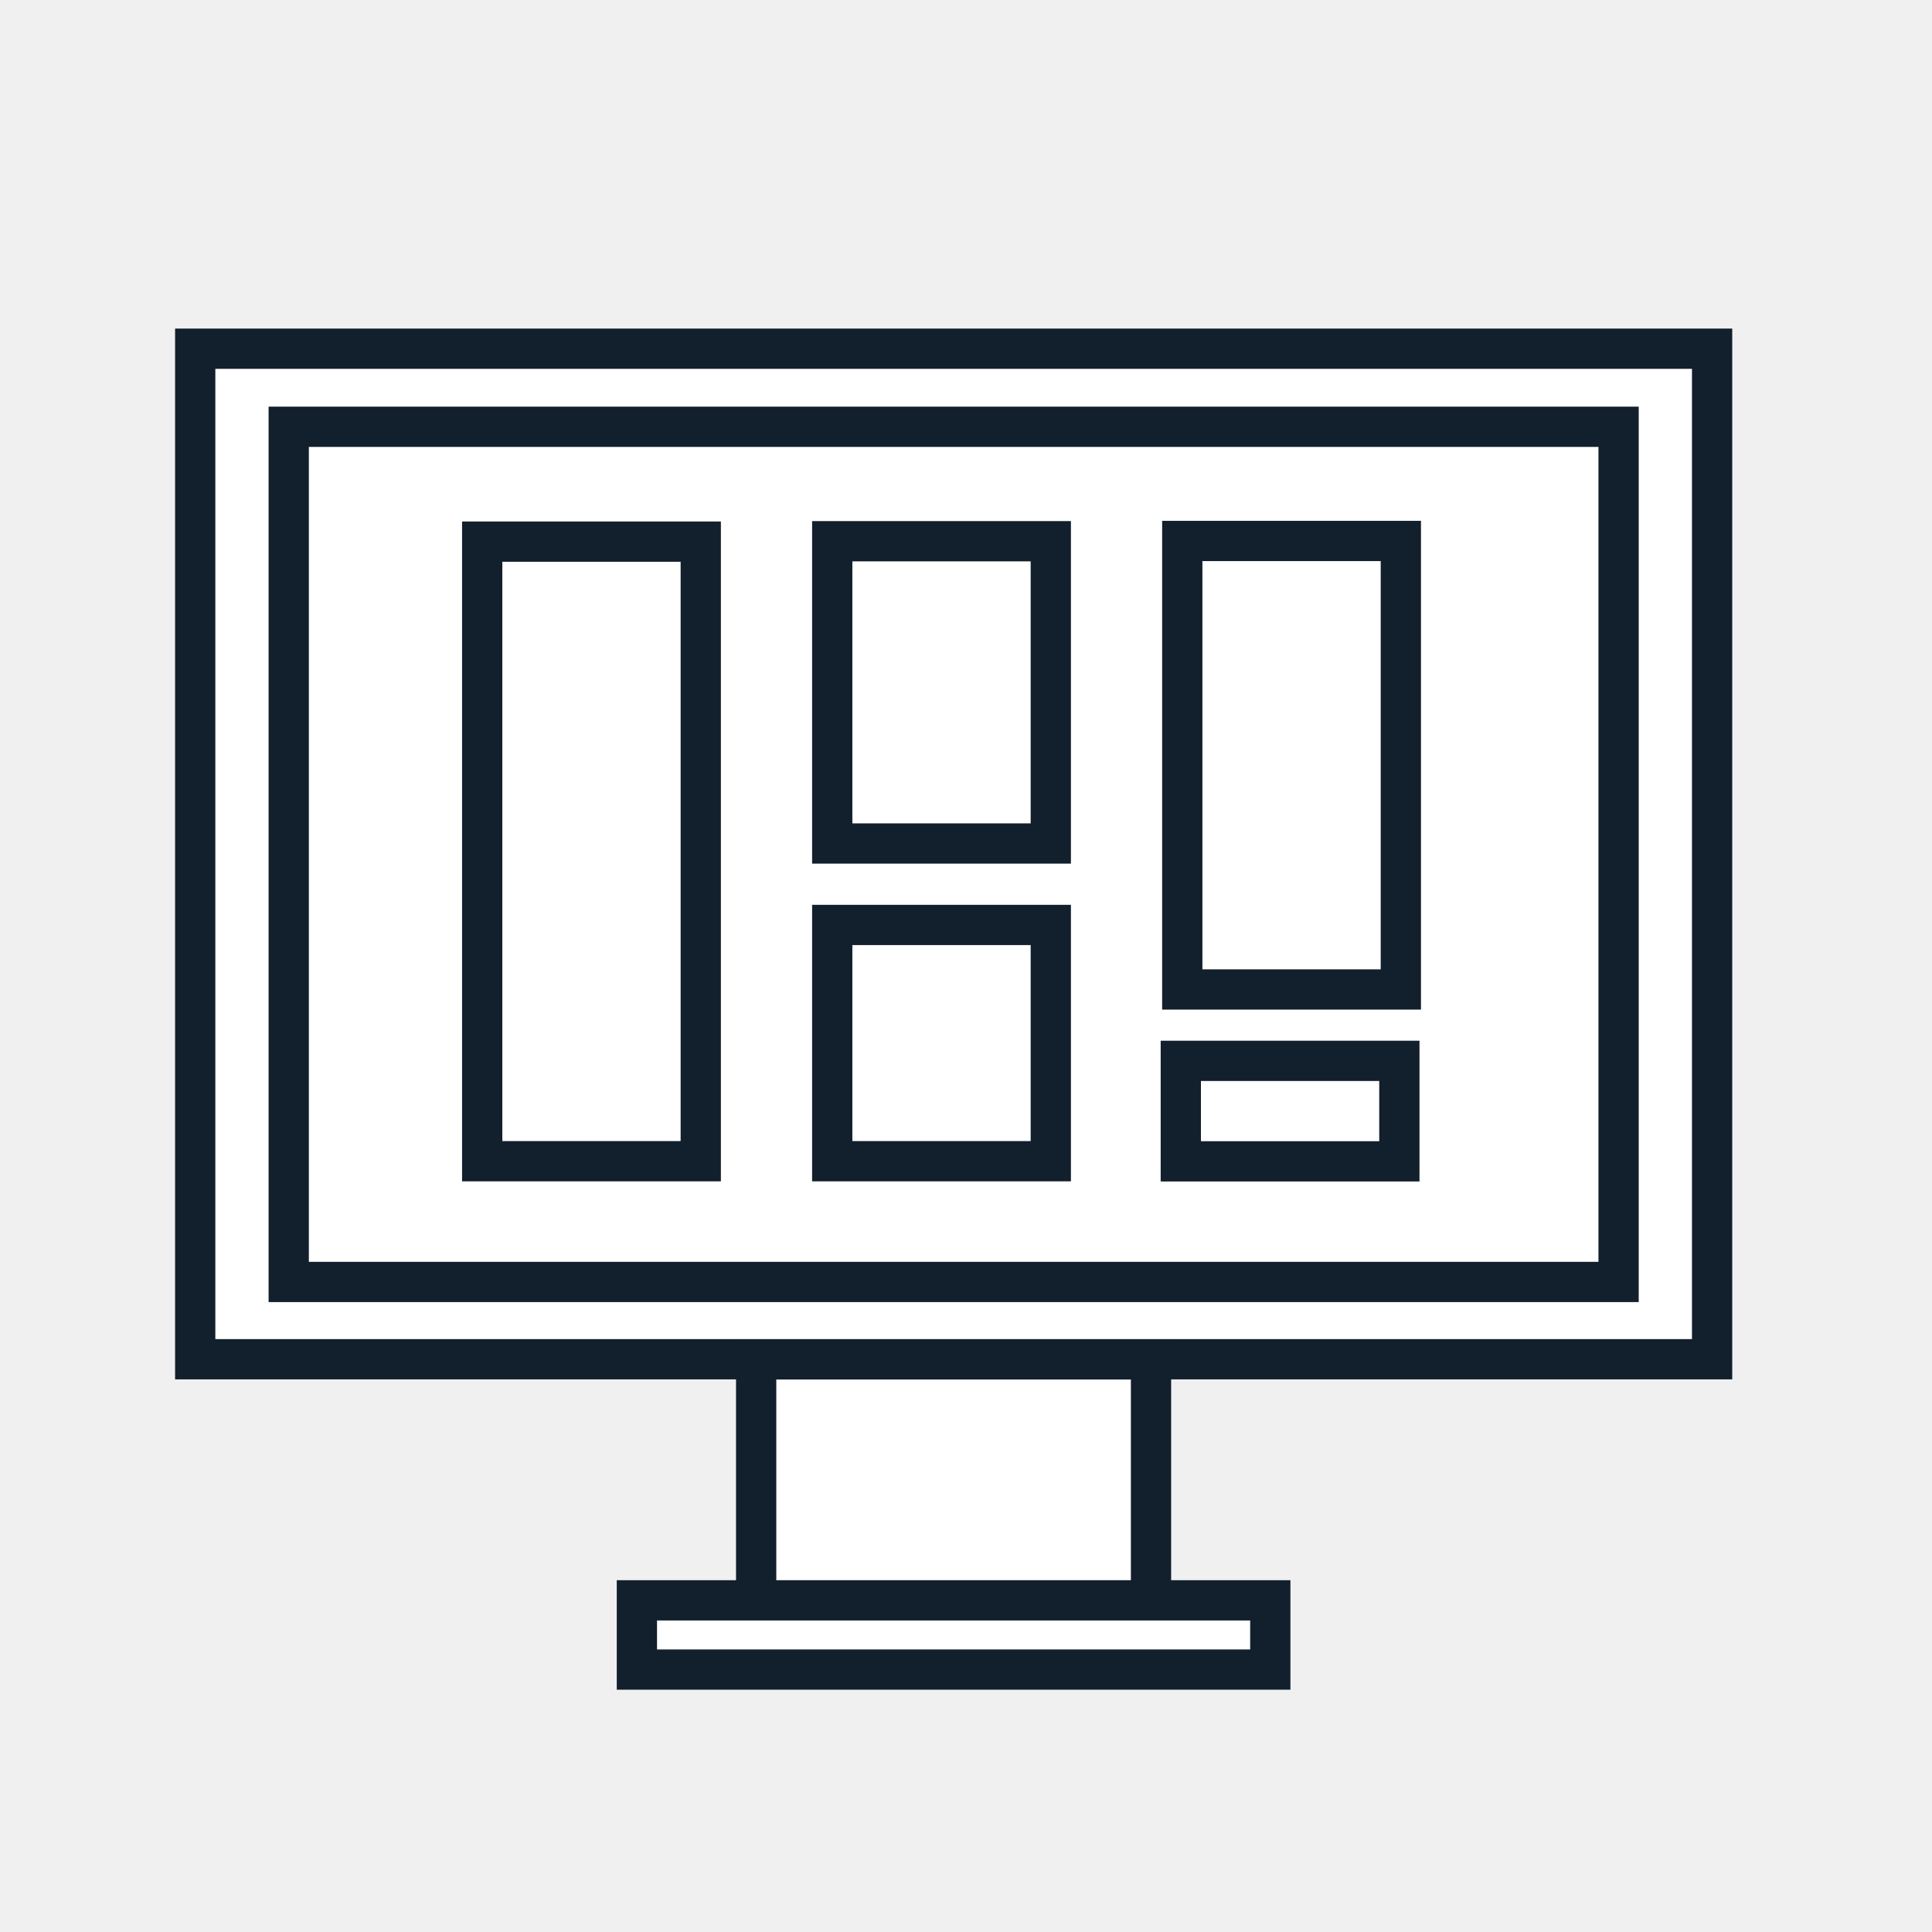
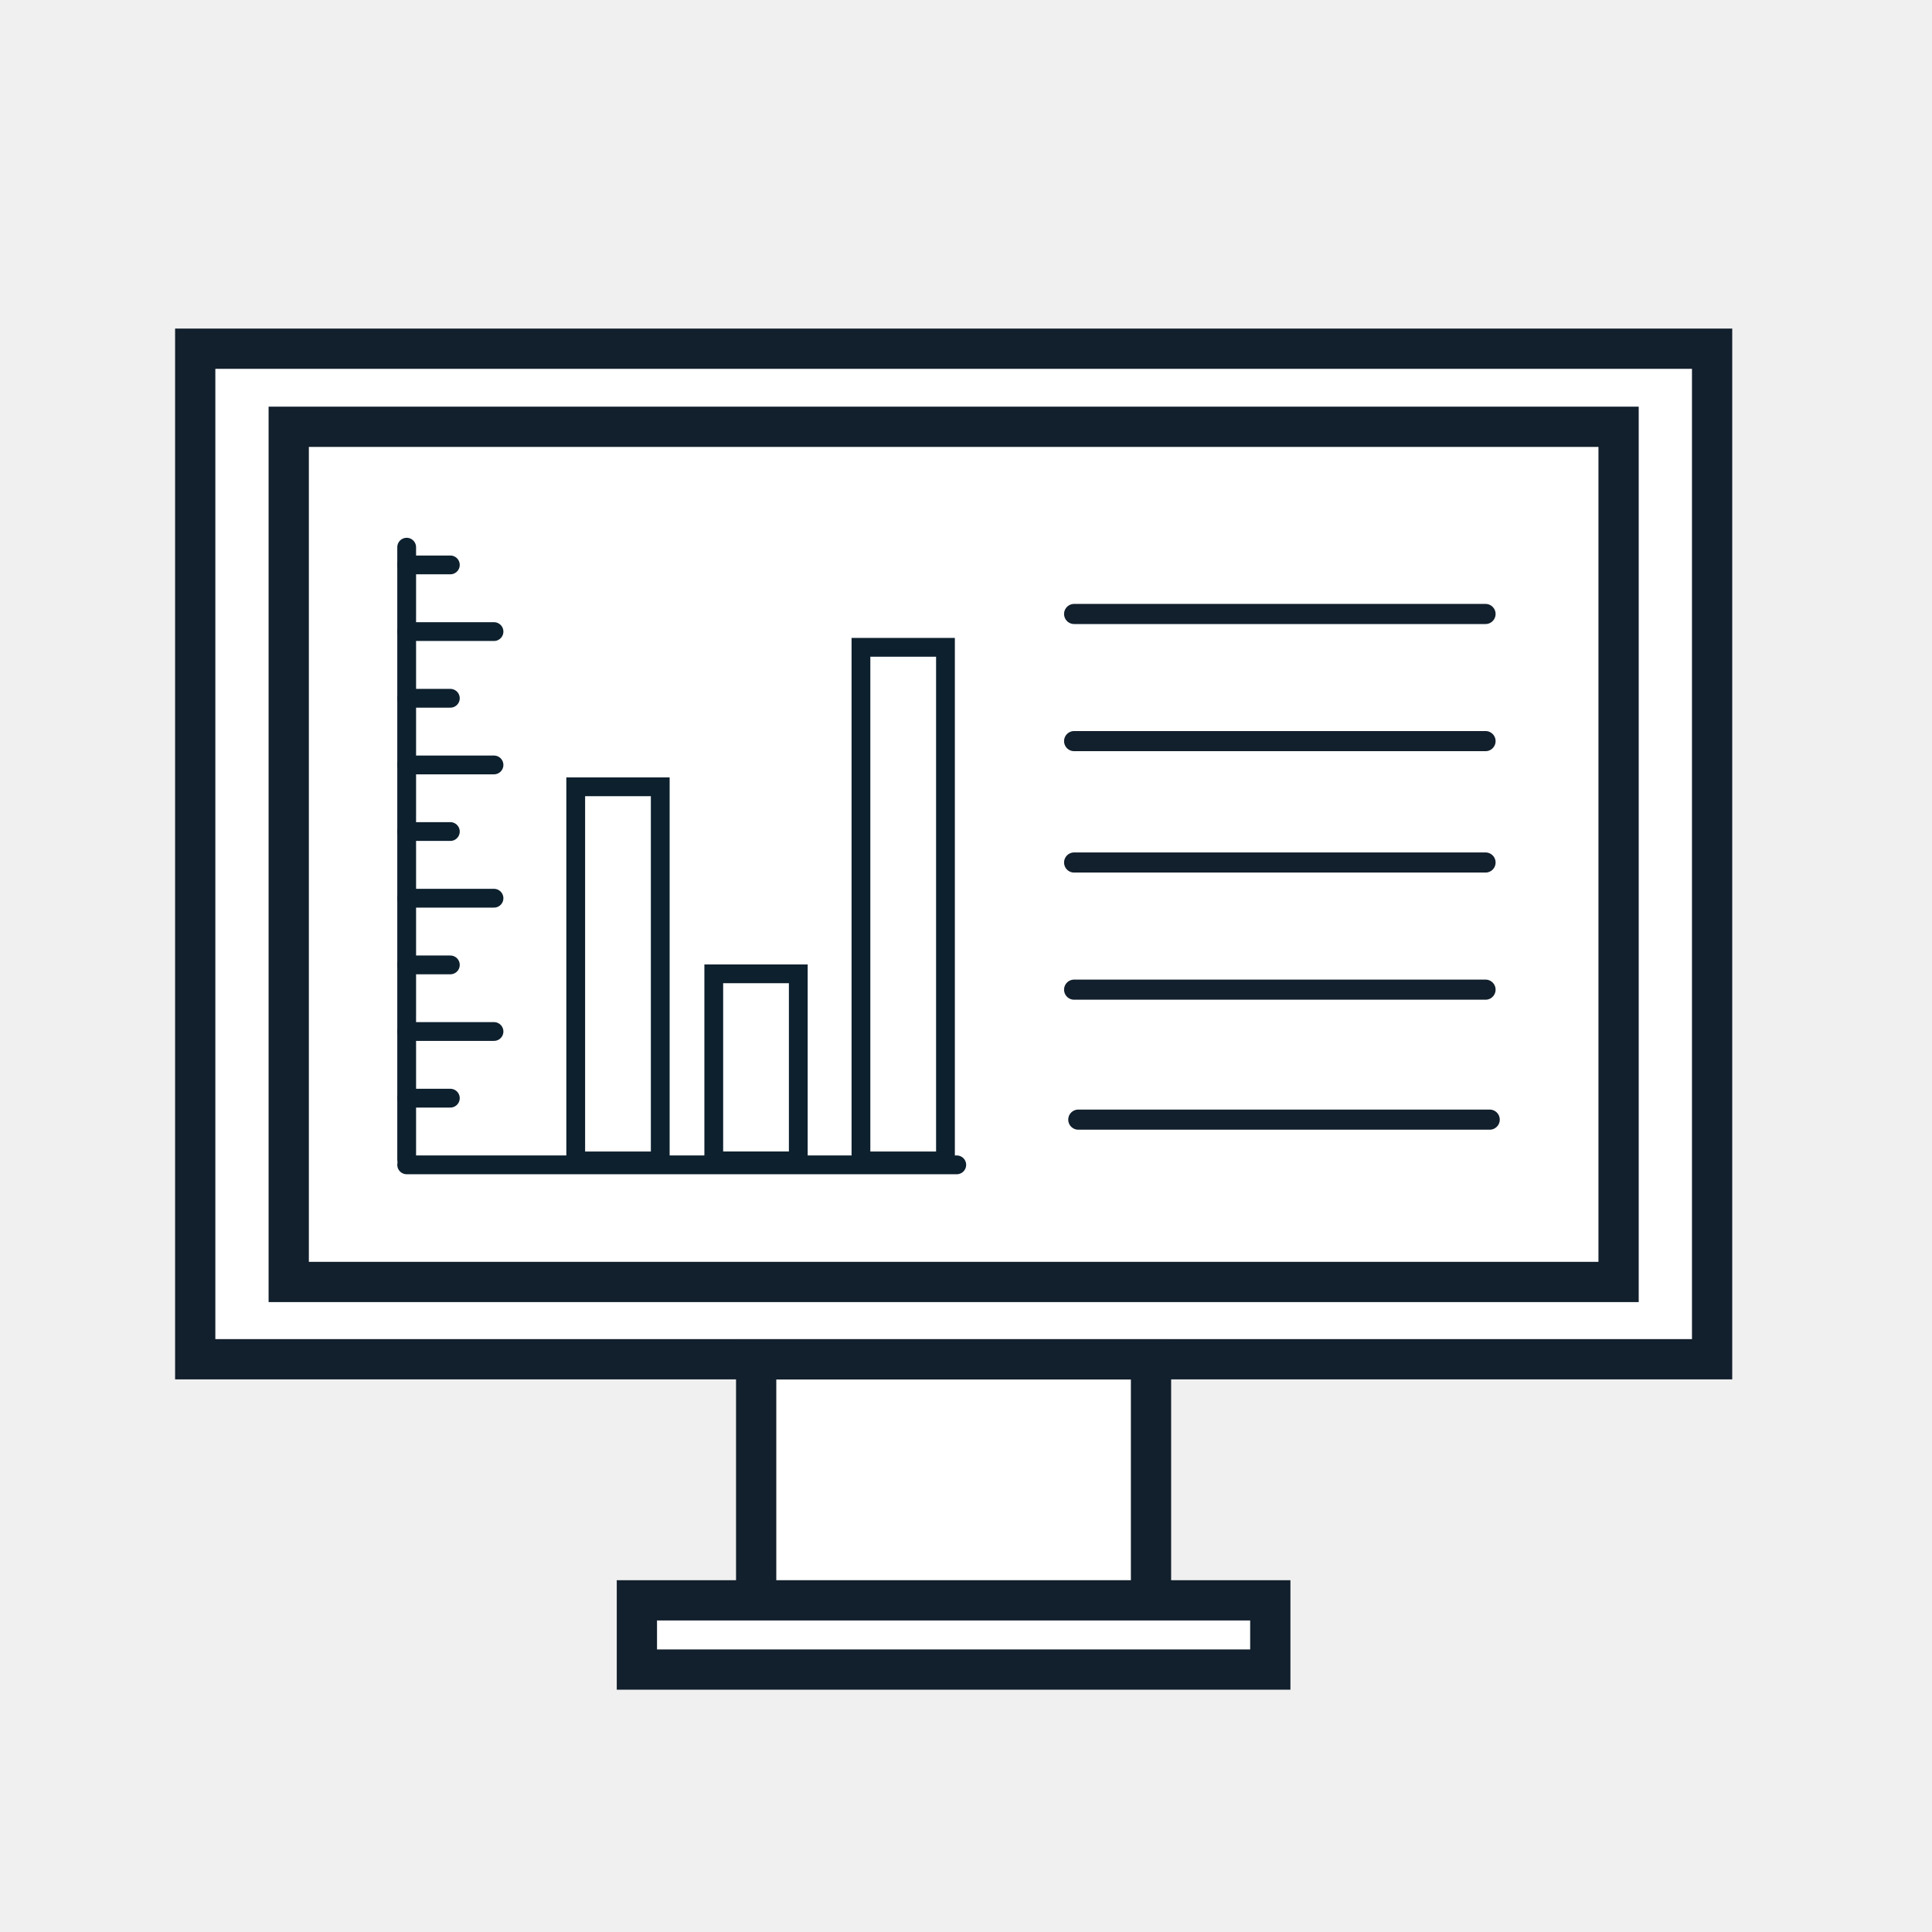
- <svg xmlns="http://www.w3.org/2000/svg" id="Layer_1" data-name="Layer 1" viewBox="0 0 144 144">
-   <defs>
-     <style>
-       .cls-1,.cls-3{fill:#fff;}.cls-1{stroke:#121f2c;}.cls-1,.cls-2,.cls-3{stroke-miterlimit:10;stroke-width:3px;}.cls-2{fill:none;stroke:#0d202e;}.cls-3{stroke:#111f2d;stroke-linecap:round;}.cls-4{fill:#0d202e;}
-     </style>
+ <svg xmlns="http://www.w3.org/2000/svg" id="Layer_1" data-name="Layer 1" viewBox="0 0 144 144" version="1.1">
+   <defs id="defs3780">
+     <style id="style3778">.cls-1,.cls-3{fill:#fff;}.cls-1{stroke:#121f2c;}.cls-1,.cls-2,.cls-3{stroke-miterlimit:10;stroke-width:3px;}.cls-2{fill:none;stroke:#0d202e;}.cls-3{stroke:#111f2d;stroke-linecap:round;}.cls-4{fill:#0d202e;}</style>
  </defs>
-   <rect class="cls-1" x="14.55" y="25.99" width="113.06" height="75.32" />
-   <rect class="cls-1" x="21.52" y="31.81" width="99.12" height="63.74" />
-   <rect class="cls-1" x="56.36" y="101.32" width="29.43" height="17.97" />
-   <rect class="cls-1" x="47.47" y="119.28" width="47.21" height="5.16" />
-   <rect class="cls-1" x="35.94" y="40.37" width="16.29" height="46.18" />
-   <rect class="cls-1" x="62.03" y="40.34" width="16.29" height="22.53" />
-   <rect class="cls-1" x="62.03" y="68.94" width="16.29" height="17.61" />
-   <rect class="cls-1" x="88.01" y="79.07" width="16.29" height="7.49" />
-   <rect class="cls-1" x="88.12" y="40.32" width="16.29" height="33.43" />
+   <rect class="cls-1" x="14.55" y="25.99" width="113.06" height="75.32" id="rect3782" />
+   <rect class="cls-1" x="21.52" y="31.81" width="99.12" height="63.74" id="rect3784" />
+   <rect class="cls-1" x="56.36" y="101.32" width="29.43" height="17.97" id="rect3786" />
+   <rect class="cls-1" x="47.47" y="119.28" width="47.21" height="5.16" id="rect3788" />
+   <g id="layer1">
+     <g id="g4963" transform="translate(2)">
+       <rect id="rect3883" stroke-miterlimit="10" height="27.886" width="6.3" y="58.643" x="40.911" style="fill:#ffffff;stroke:#0d202e;stroke-width:1.4;stroke-linecap:round;stroke-miterlimit:10" />
+       <rect id="rect3885" stroke-miterlimit="10" height="13.94" width="6.3" y="72.584" x="51.2" style="fill:#ffffff;stroke:#0d202e;stroke-width:1.4;stroke-linecap:round;stroke-miterlimit:10" />
+       <rect id="rect3887" stroke-miterlimit="10" height="38.282" width="6.3" y="48.247" x="62.17" style="fill:#ffffff;stroke:#0d202e;stroke-width:1.4;stroke-linecap:round;stroke-miterlimit:10" />
+       <line id="line3889" stroke-miterlimit="10" y2="42.105" x2="31.566" y1="42.105" x1="28.311" style="fill:none;stroke:#0d202e;stroke-width:1.4;stroke-linecap:round;stroke-miterlimit:10" />
+       <line id="line3891" stroke-miterlimit="10" y2="47.075" x2="34.82" y1="47.075" x1="28.311" style="fill:none;stroke:#0d202e;stroke-width:1.4;stroke-linecap:round;stroke-miterlimit:10" />
+       <line id="line3893" stroke-miterlimit="10" y2="52.045" x2="31.566" y1="52.045" x1="28.311" style="fill:none;stroke:#0d202e;stroke-width:1.4;stroke-linecap:round;stroke-miterlimit:10" />
+       <line id="line3895" stroke-miterlimit="10" y2="57.014" x2="34.82" y1="57.014" x1="28.311" style="fill:none;stroke:#0d202e;stroke-width:1.4;stroke-linecap:round;stroke-miterlimit:10" />
+       <line id="line3897" stroke-miterlimit="10" y2="61.978" x2="31.566" y1="61.978" x1="28.311" style="fill:none;stroke:#0d202e;stroke-width:1.4;stroke-linecap:round;stroke-miterlimit:10" />
+       <line id="line3899" stroke-miterlimit="10" y2="66.948" x2="34.82" y1="66.948" x1="28.311" style="fill:none;stroke:#0d202e;stroke-width:1.4;stroke-linecap:round;stroke-miterlimit:10" />
+       <line id="line3901" stroke-miterlimit="10" y2="71.918" x2="31.566" y1="71.918" x1="28.311" style="fill:none;stroke:#0d202e;stroke-width:1.4;stroke-linecap:round;stroke-miterlimit:10" />
+       <line id="line3903" stroke-miterlimit="10" y2="76.882" x2="34.82" y1="76.882" x1="28.311" style="fill:none;stroke:#0d202e;stroke-width:1.4;stroke-linecap:round;stroke-miterlimit:10" />
+       <line id="line3905" stroke-miterlimit="10" y2="81.851" x2="31.566" y1="81.851" x1="28.311" style="fill:none;stroke:#0d202e;stroke-width:1.4;stroke-linecap:round;stroke-miterlimit:10" />
+       <line id="line3907" stroke-miterlimit="10" y2="86.821" x2="69.312" y1="86.821" x1="28.311" style="fill:none;stroke:#0d202e;stroke-width:1.4;stroke-linecap:round;stroke-miterlimit:10" />
+       <line id="line3909" stroke-miterlimit="10" y2="86.441" x2="28.311" y1="40.784" x1="28.311" style="fill:none;stroke:#0d202e;stroke-width:1.4;stroke-linecap:round;stroke-miterlimit:10" />
+     </g>
+     <g id="g4970">
+       <line id="line4024" stroke-miterlimit="10" y2="45.762" x2="110.723" y1="45.762" x1="80.059" style="fill:none;stroke:#121f2c;stroke-width:1.5;stroke-linecap:round;stroke-miterlimit:10;stroke-dasharray:none" />
+       <line id="line4026" stroke-miterlimit="10" y2="55.238" x2="110.723" y1="55.238" x1="80.059" style="fill:none;stroke:#121f2c;stroke-width:1.5;stroke-linecap:round;stroke-miterlimit:10;stroke-dasharray:none" />
+       <line id="line4028" stroke-miterlimit="10" y2="64.286" x2="110.723" y1="64.286" x1="80.059" style="fill:none;stroke:#121f2c;stroke-width:1.5;stroke-linecap:round;stroke-miterlimit:10;stroke-dasharray:none" />
+       <line id="line4030" stroke-miterlimit="10" y2="73.763" x2="110.723" y1="73.763" x1="80.059" style="fill:none;stroke:#121f2c;stroke-width:1.5;stroke-linecap:round;stroke-miterlimit:10;stroke-dasharray:none" />
+       <line id="line4028-7" stroke-miterlimit="10" y2="83.451" x2="111.034" y1="83.451" x1="80.37" style="fill:none;stroke:#121f2c;stroke-width:1.5;stroke-linecap:round;stroke-miterlimit:10;stroke-dasharray:none" />
+     </g>
+   </g>
</svg>
